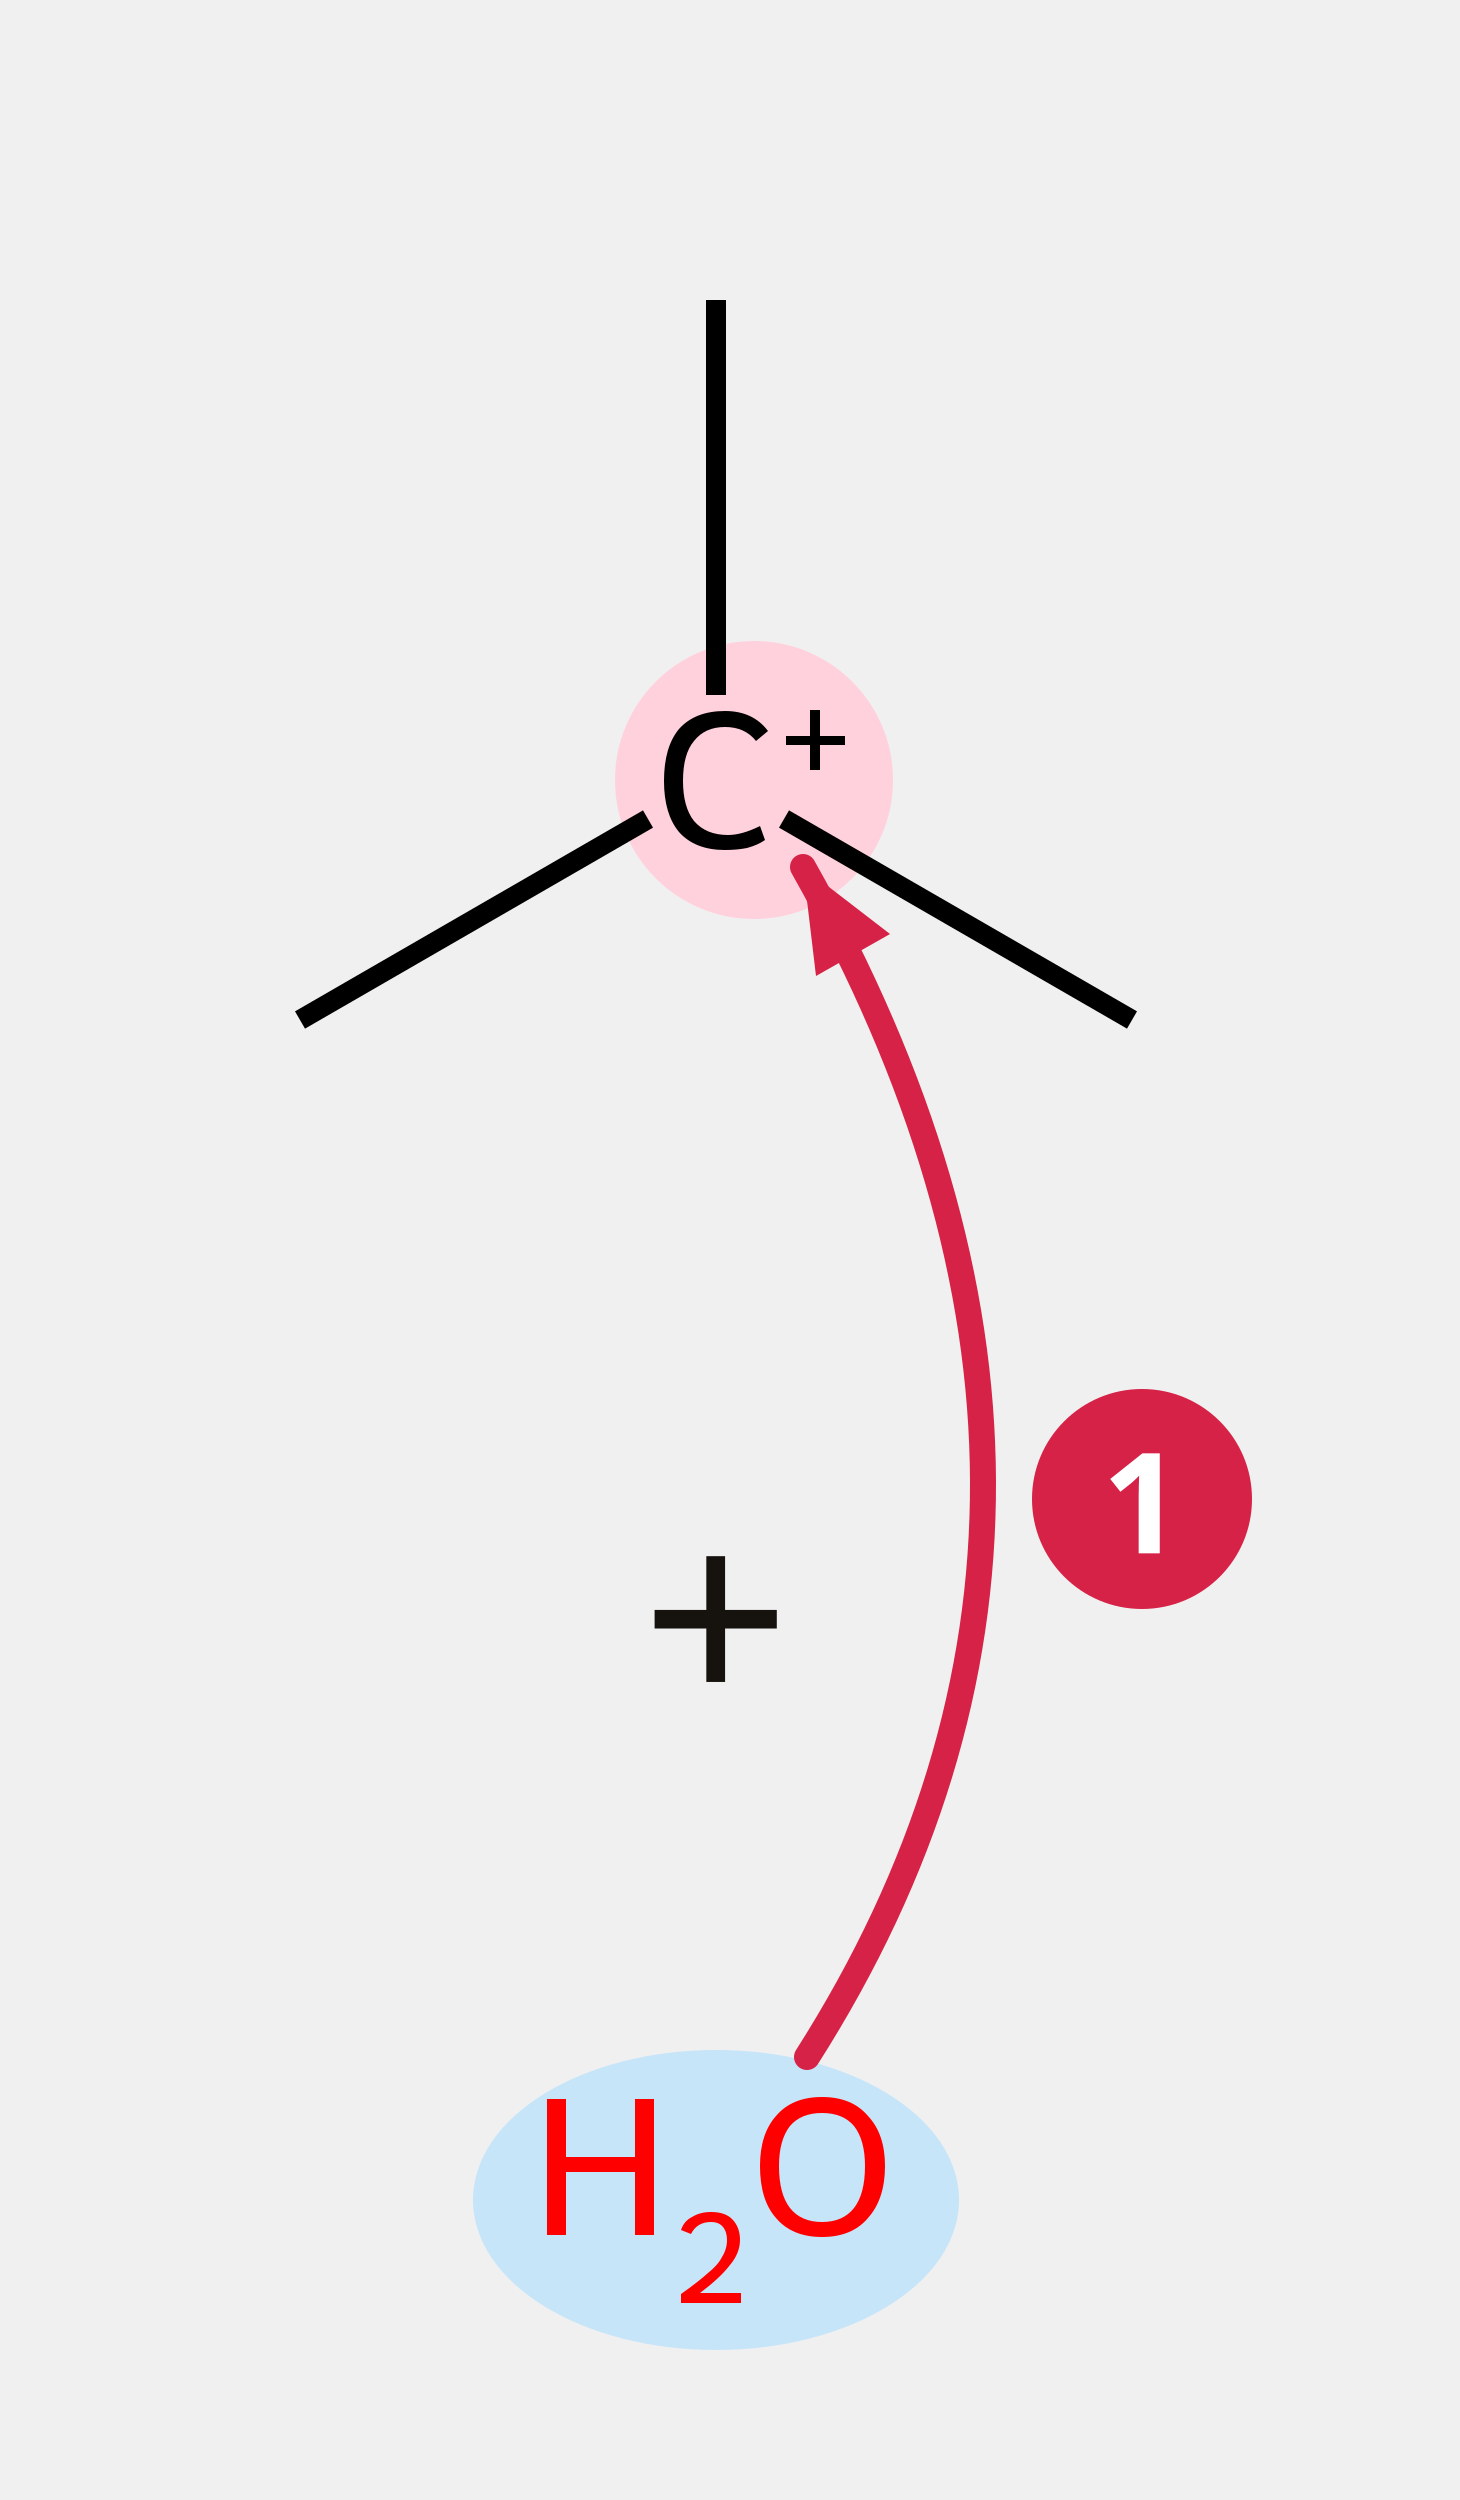
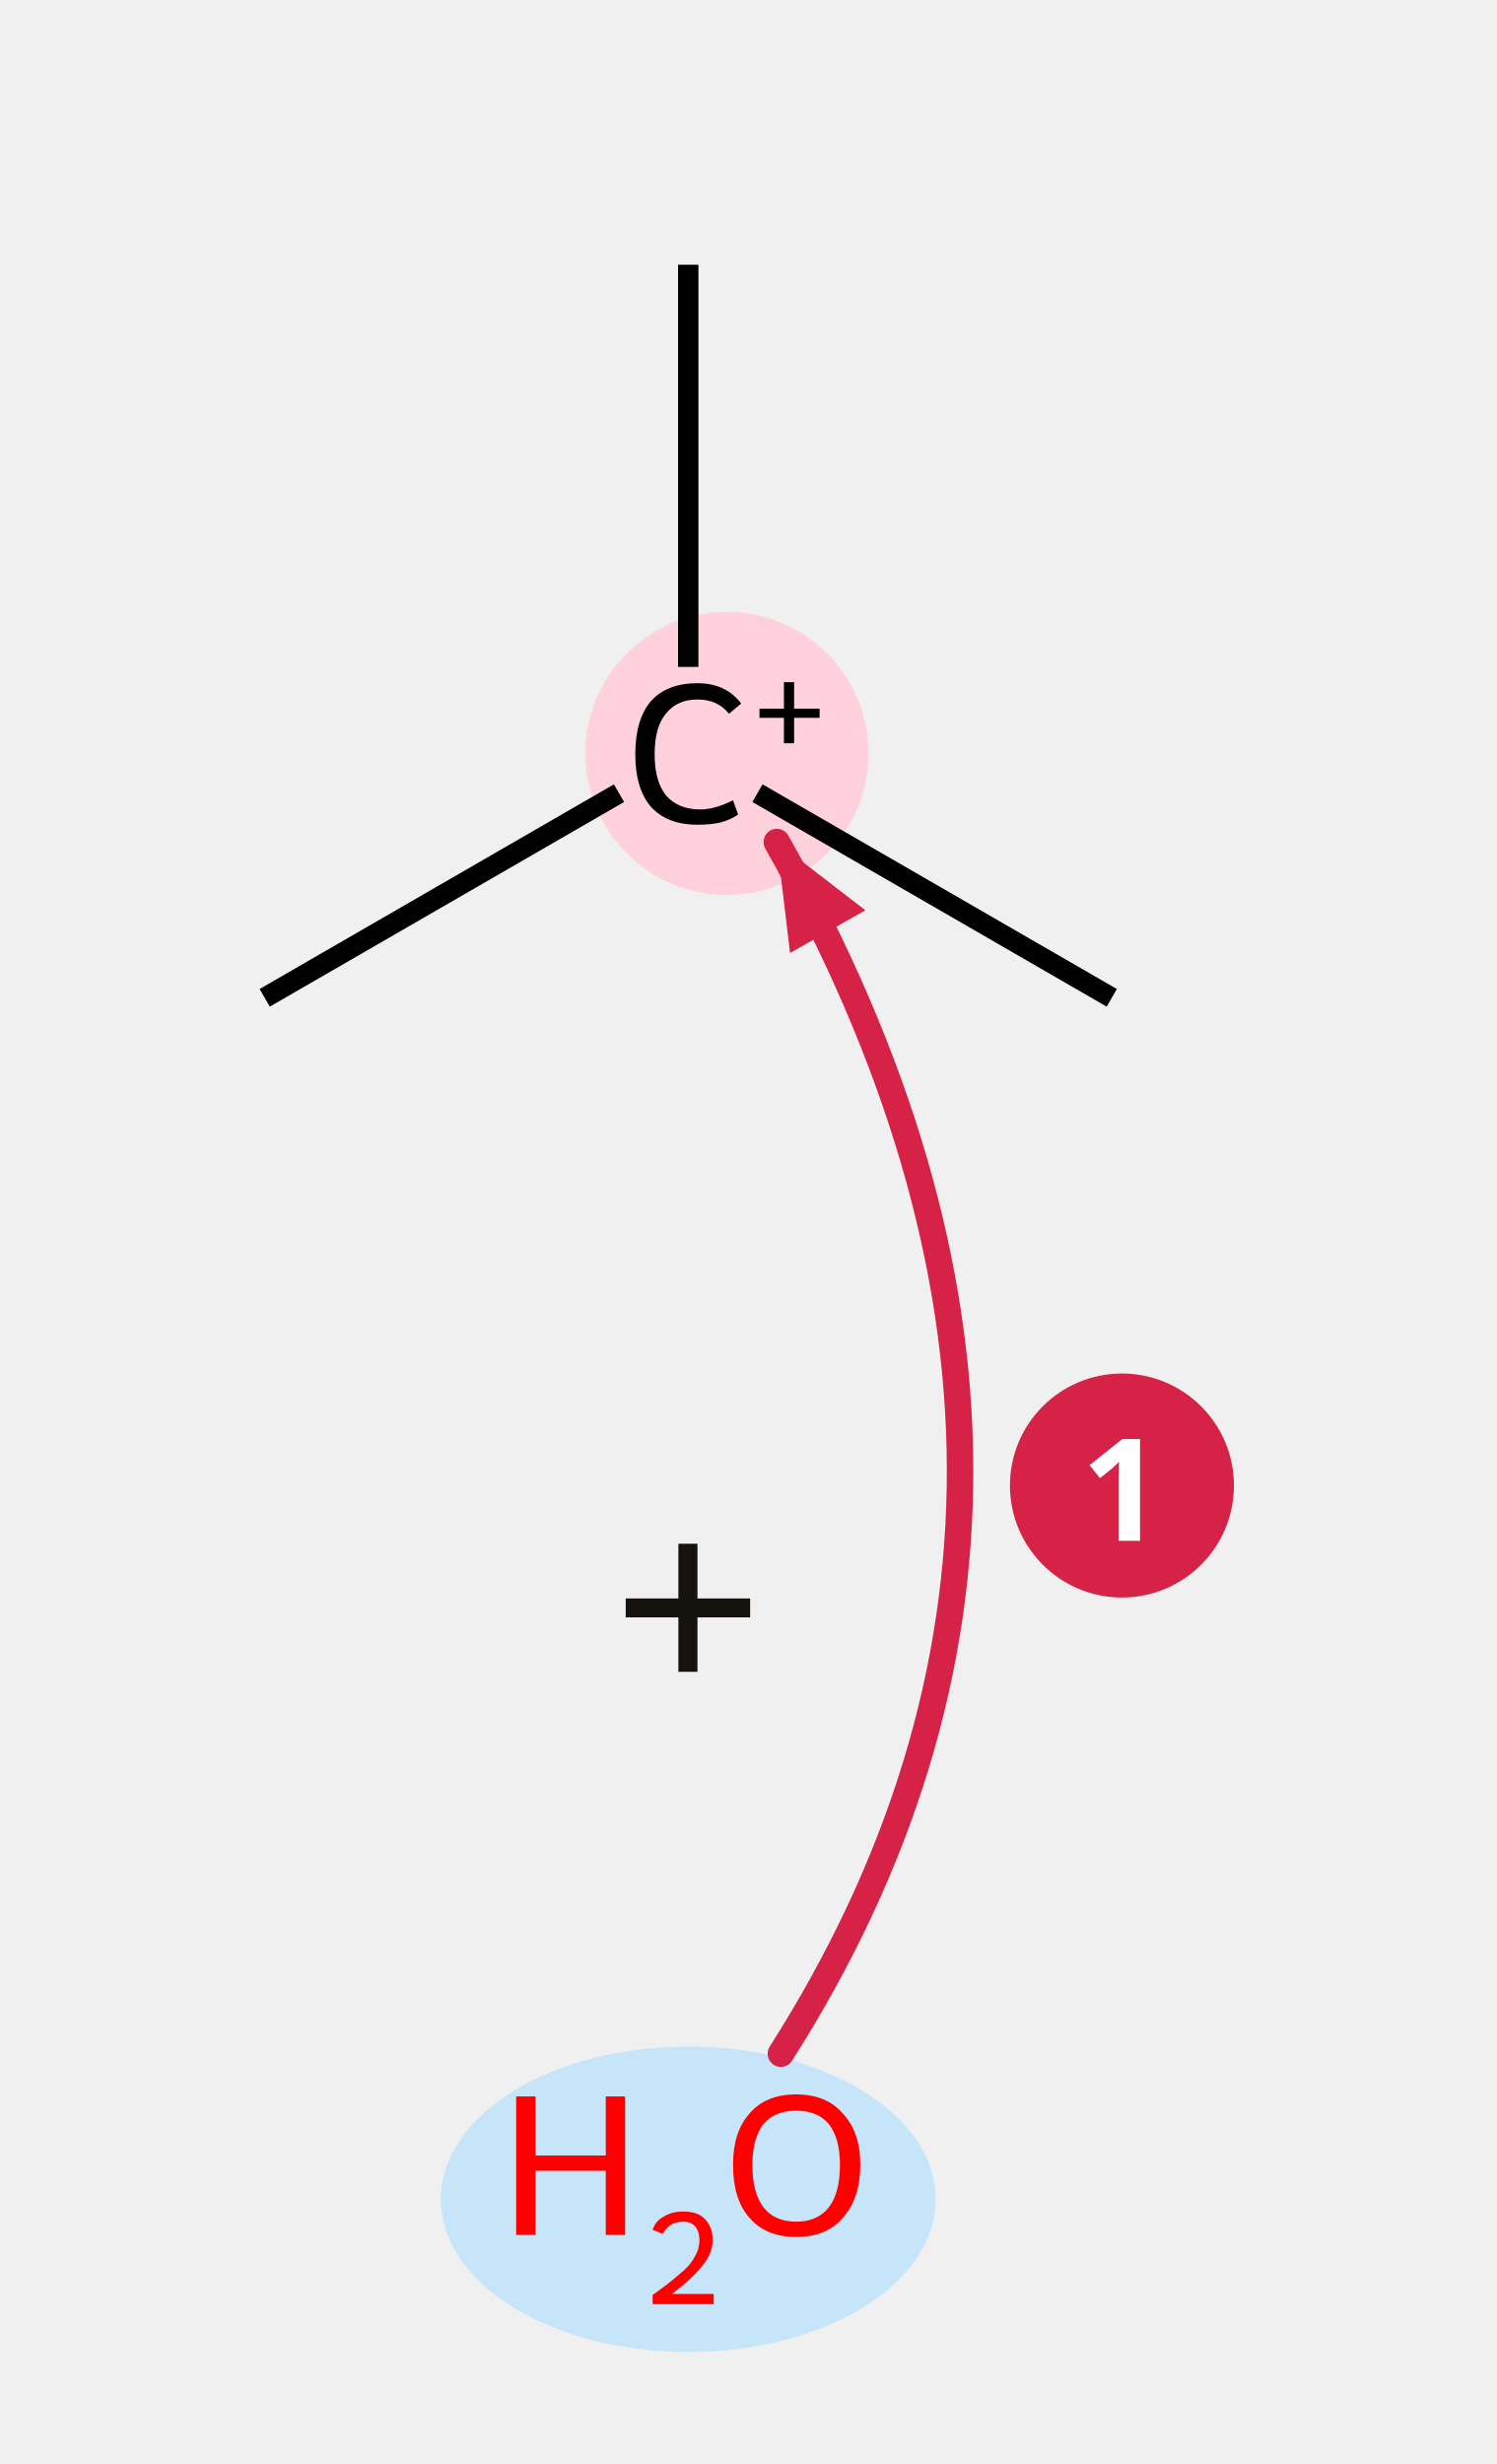
- <svg xmlns="http://www.w3.org/2000/svg" version="1.1" width="146px" height="250px" viewBox="0 0 146 250">
+ <svg xmlns="http://www.w3.org/2000/svg" version="1.1" width="147px" height="242px" viewBox="4 4 147 242">
  <g transform="translate(-48.4, -44.0)">
    <ellipse cx="123.8" cy="122.0" rx="13.4" ry="13.4" class="atom-1" style="fill:#FFD1DD;fill-rule:evenodd;stroke:#FFD1DD;stroke-width:1.0px;stroke-linecap:butt;stroke-linejoin:miter;stroke-opacity:1" />
    <path class="bond-0 atom-0 atom-1" d="M 78.4,146.0 L 113.2,125.9" style="fill:none;fill-rule:evenodd;stroke:#000000;stroke-width:2.0px;stroke-linecap:butt;stroke-linejoin:miter;stroke-opacity:1" />
    <path class="bond-1 atom-1 atom-2" d="M 126.8,125.9 L 161.6,146.0" style="fill:none;fill-rule:evenodd;stroke:#000000;stroke-width:2.0px;stroke-linecap:butt;stroke-linejoin:miter;stroke-opacity:1" />
    <path class="bond-2 atom-1 atom-3" d="M 120.0,113.5 L 120.0,74.0" style="fill:none;fill-rule:evenodd;stroke:#000000;stroke-width:2.0px;stroke-linecap:butt;stroke-linejoin:miter;stroke-opacity:1" />
    <path class="atom-1" d="M 114.8 122.1 Q 114.8 118.7, 116.3 116.9 Q 117.9 115.1, 120.9 115.1 Q 123.7 115.1, 125.2 117.1 L 124.0 118.1 Q 122.9 116.7, 120.9 116.7 Q 118.9 116.7, 117.8 118.1 Q 116.7 119.4, 116.7 122.1 Q 116.7 124.7, 117.8 126.1 Q 119.0 127.5, 121.2 127.5 Q 122.6 127.5, 124.4 126.6 L 124.9 128.0 Q 124.2 128.5, 123.1 128.8 Q 122.1 129.0, 120.9 129.0 Q 117.9 129.0, 116.3 127.2 Q 114.8 125.4, 114.8 122.1 " fill="#000000" />
    <path class="atom-1" d="M 127.0 117.6 L 129.4 117.6 L 129.4 115.0 L 130.4 115.0 L 130.4 117.6 L 132.9 117.6 L 132.9 118.5 L 130.4 118.5 L 130.4 121.0 L 129.4 121.0 L 129.4 118.5 L 127.0 118.5 L 127.0 117.6 " fill="#000000" />
  </g>
  <g transform="translate(-48.4, 110.0)">
    <ellipse cx="120.0" cy="110.0" rx="23.8" ry="14.5" class="atom-0" style="fill:#C6E5F9;fill-rule:evenodd;stroke:#C6E5F9;stroke-width:1.0px;stroke-linecap:butt;stroke-linejoin:miter;stroke-opacity:1" />
    <path class="atom-0" d="M 103.1 99.9 L 105.0 99.9 L 105.0 105.7 L 111.9 105.7 L 111.9 99.9 L 113.8 99.9 L 113.8 113.5 L 111.9 113.5 L 111.9 107.2 L 105.0 107.2 L 105.0 113.5 L 103.1 113.5 L 103.1 99.9 " fill="#FF0000" />
    <path class="atom-0" d="M 116.5 113.0 Q 116.8 112.1, 117.6 111.7 Q 118.4 111.2, 119.5 111.2 Q 120.9 111.2, 121.6 111.9 Q 122.4 112.7, 122.4 114.0 Q 122.4 115.3, 121.4 116.5 Q 120.4 117.8, 118.4 119.3 L 122.5 119.3 L 122.5 120.3 L 116.5 120.3 L 116.5 119.4 Q 118.2 118.2, 119.2 117.3 Q 120.2 116.5, 120.6 115.7 Q 121.1 114.9, 121.1 114.0 Q 121.1 113.2, 120.7 112.7 Q 120.3 112.2, 119.5 112.2 Q 118.8 112.2, 118.3 112.5 Q 117.8 112.8, 117.5 113.4 L 116.5 113.0 " fill="#FF0000" />
    <path class="atom-0" d="M 124.4 106.6 Q 124.4 103.4, 126.0 101.6 Q 127.6 99.7, 130.6 99.7 Q 133.6 99.7, 135.2 101.6 Q 136.9 103.4, 136.9 106.6 Q 136.9 109.9, 135.2 111.8 Q 133.6 113.7, 130.6 113.7 Q 127.6 113.7, 126.0 111.8 Q 124.4 110.0, 124.4 106.6 M 130.6 112.2 Q 132.7 112.2, 133.8 110.8 Q 134.9 109.4, 134.9 106.6 Q 134.9 104.0, 133.8 102.6 Q 132.7 101.3, 130.6 101.3 Q 128.5 101.3, 127.4 102.6 Q 126.3 104.0, 126.3 106.6 Q 126.3 109.4, 127.4 110.8 Q 128.5 112.2, 130.6 112.2 " fill="#FF0000" />
  </g>
  <text x="71.6" y="161.0" text-anchor="middle" dominant-baseline="central" font-family="Karla, sans-serif" font-size="26" fill="#16130F">+</text>
  <path d="M 80.7,205.7 Q 116.1,150.1 80.3,86.7" fill="none" stroke="#D62246" stroke-width="2.6" stroke-linecap="round" />
  <polygon points="80.3,86.7 89.0,93.4 81.6,97.6" fill="#D62246" />
  <circle cx="114.2" cy="149.9" r="11" fill="#D62246" />
  <text x="114.2" y="149.9" text-anchor="middle" dominant-baseline="central" font-family="Karla, sans-serif" font-size="14" font-weight="700" fill="#FFFFFF">1</text>
</svg>
